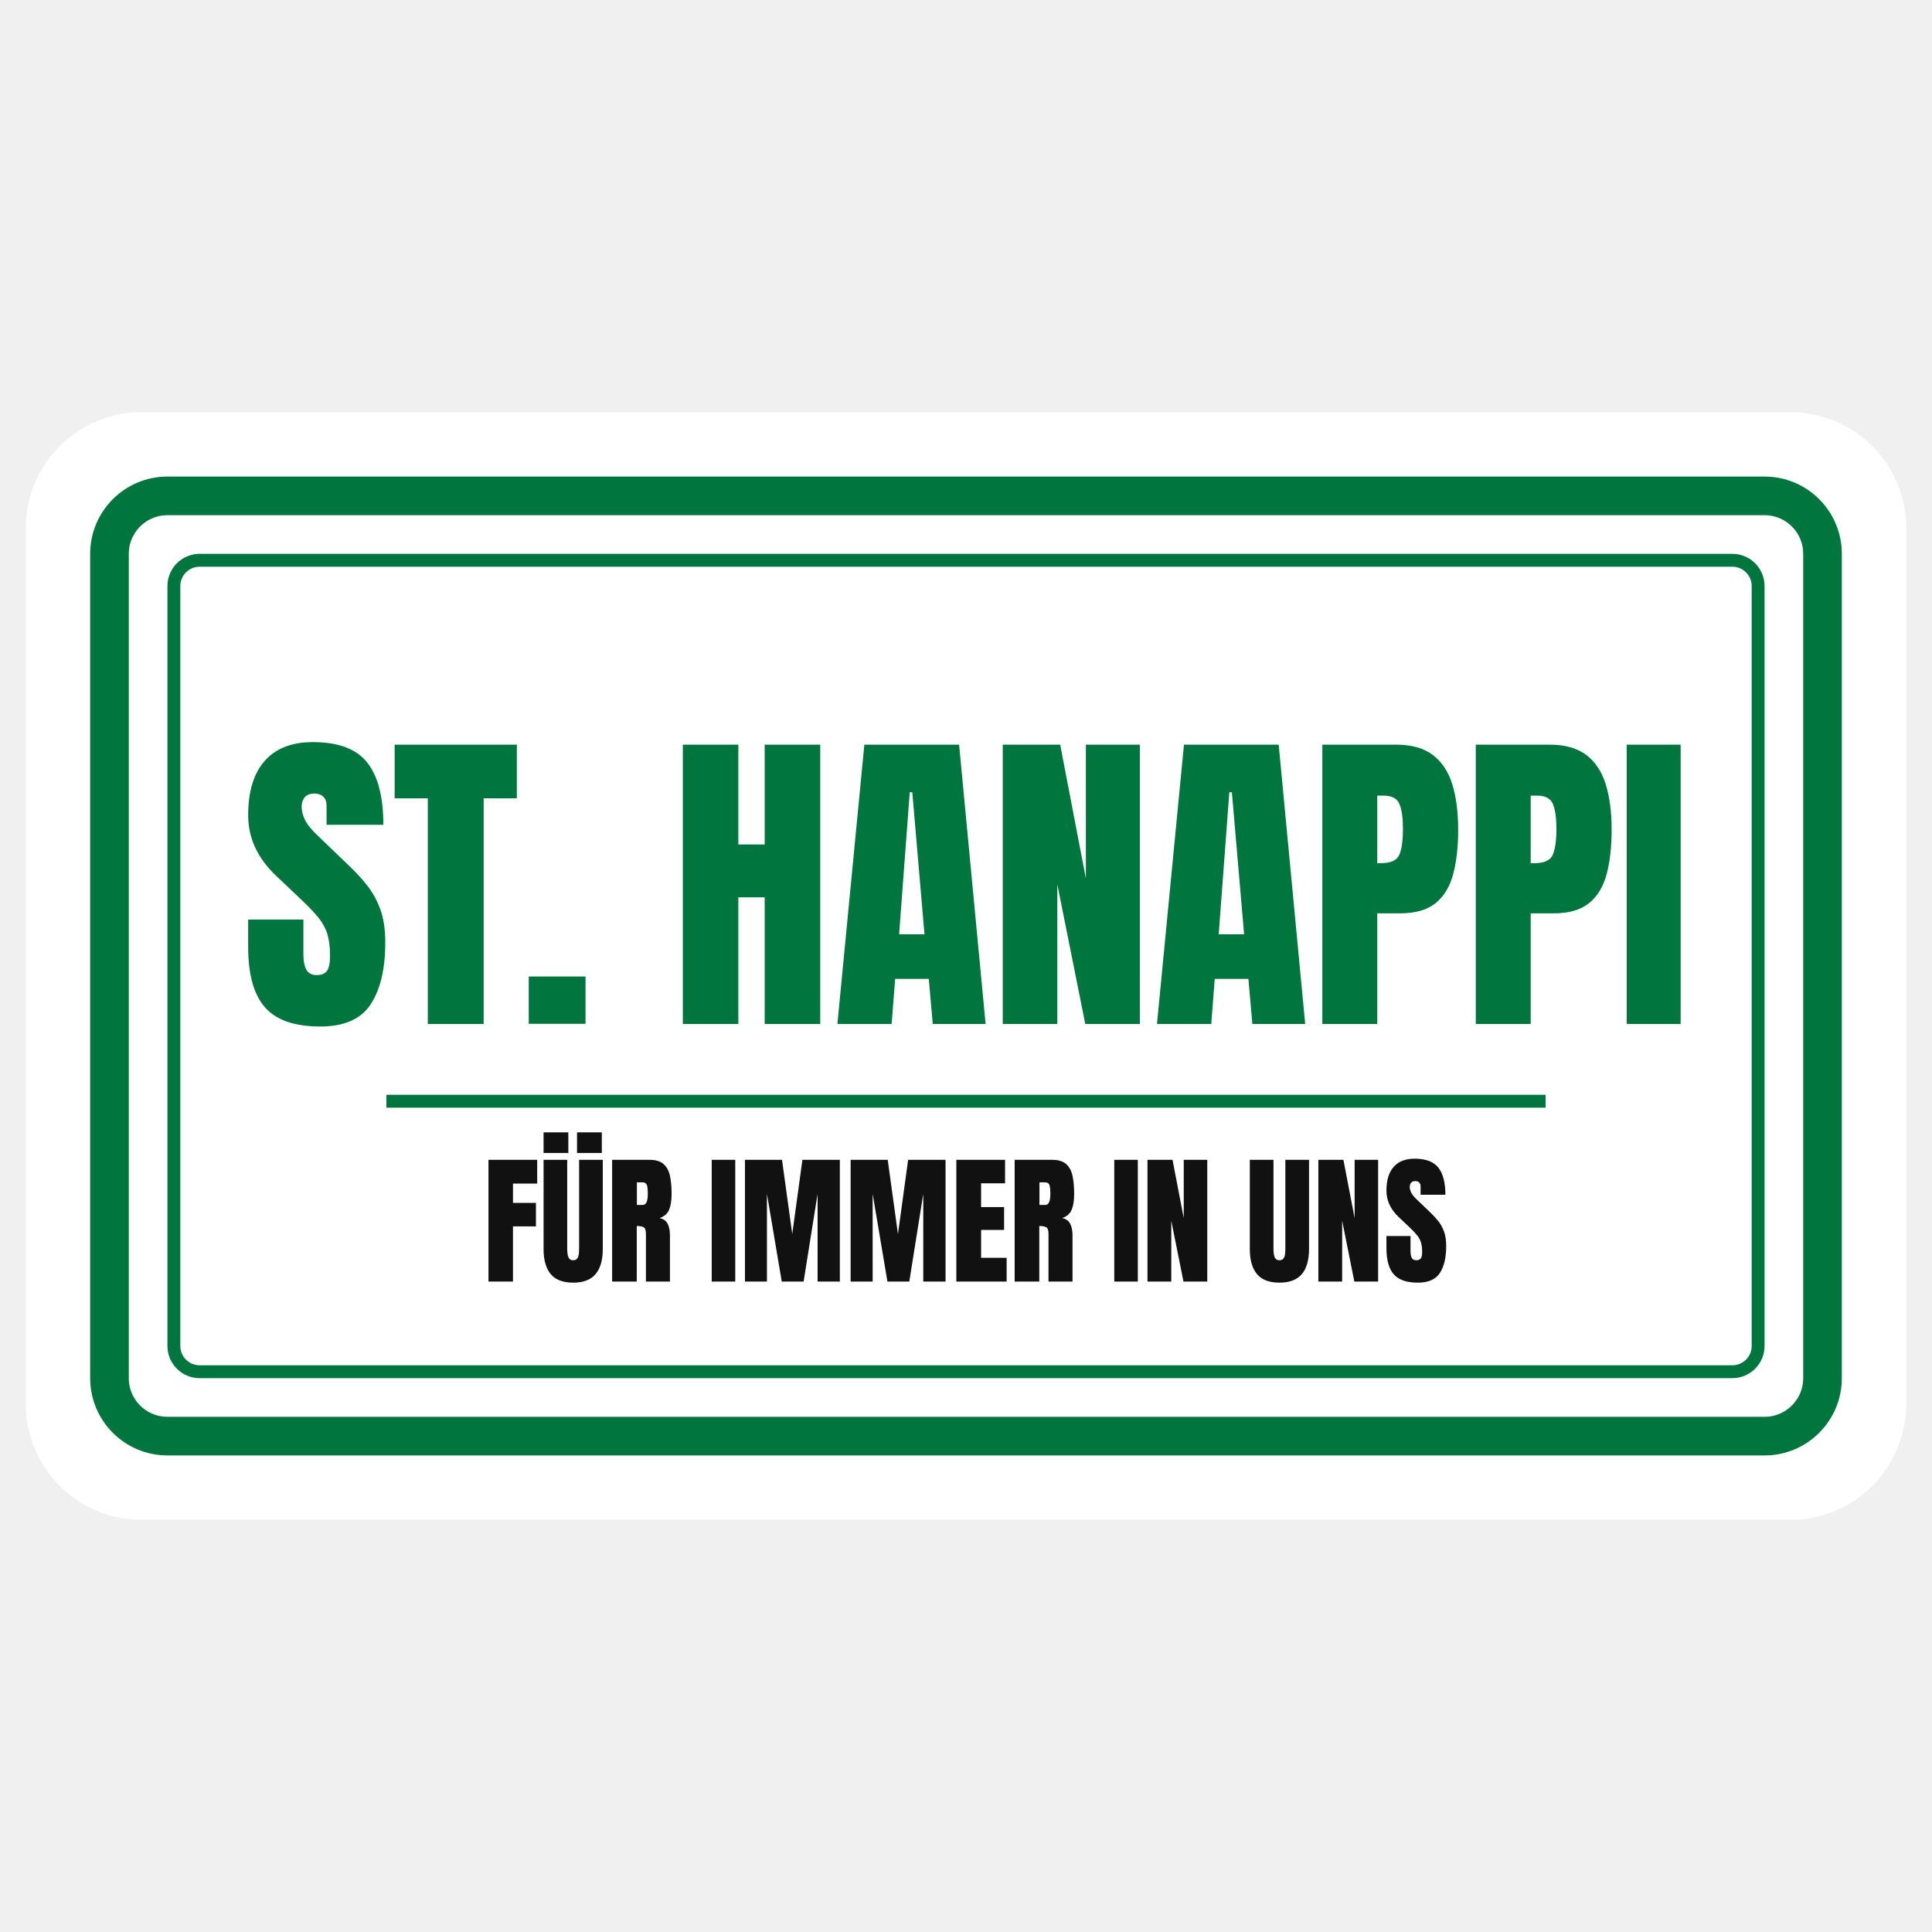
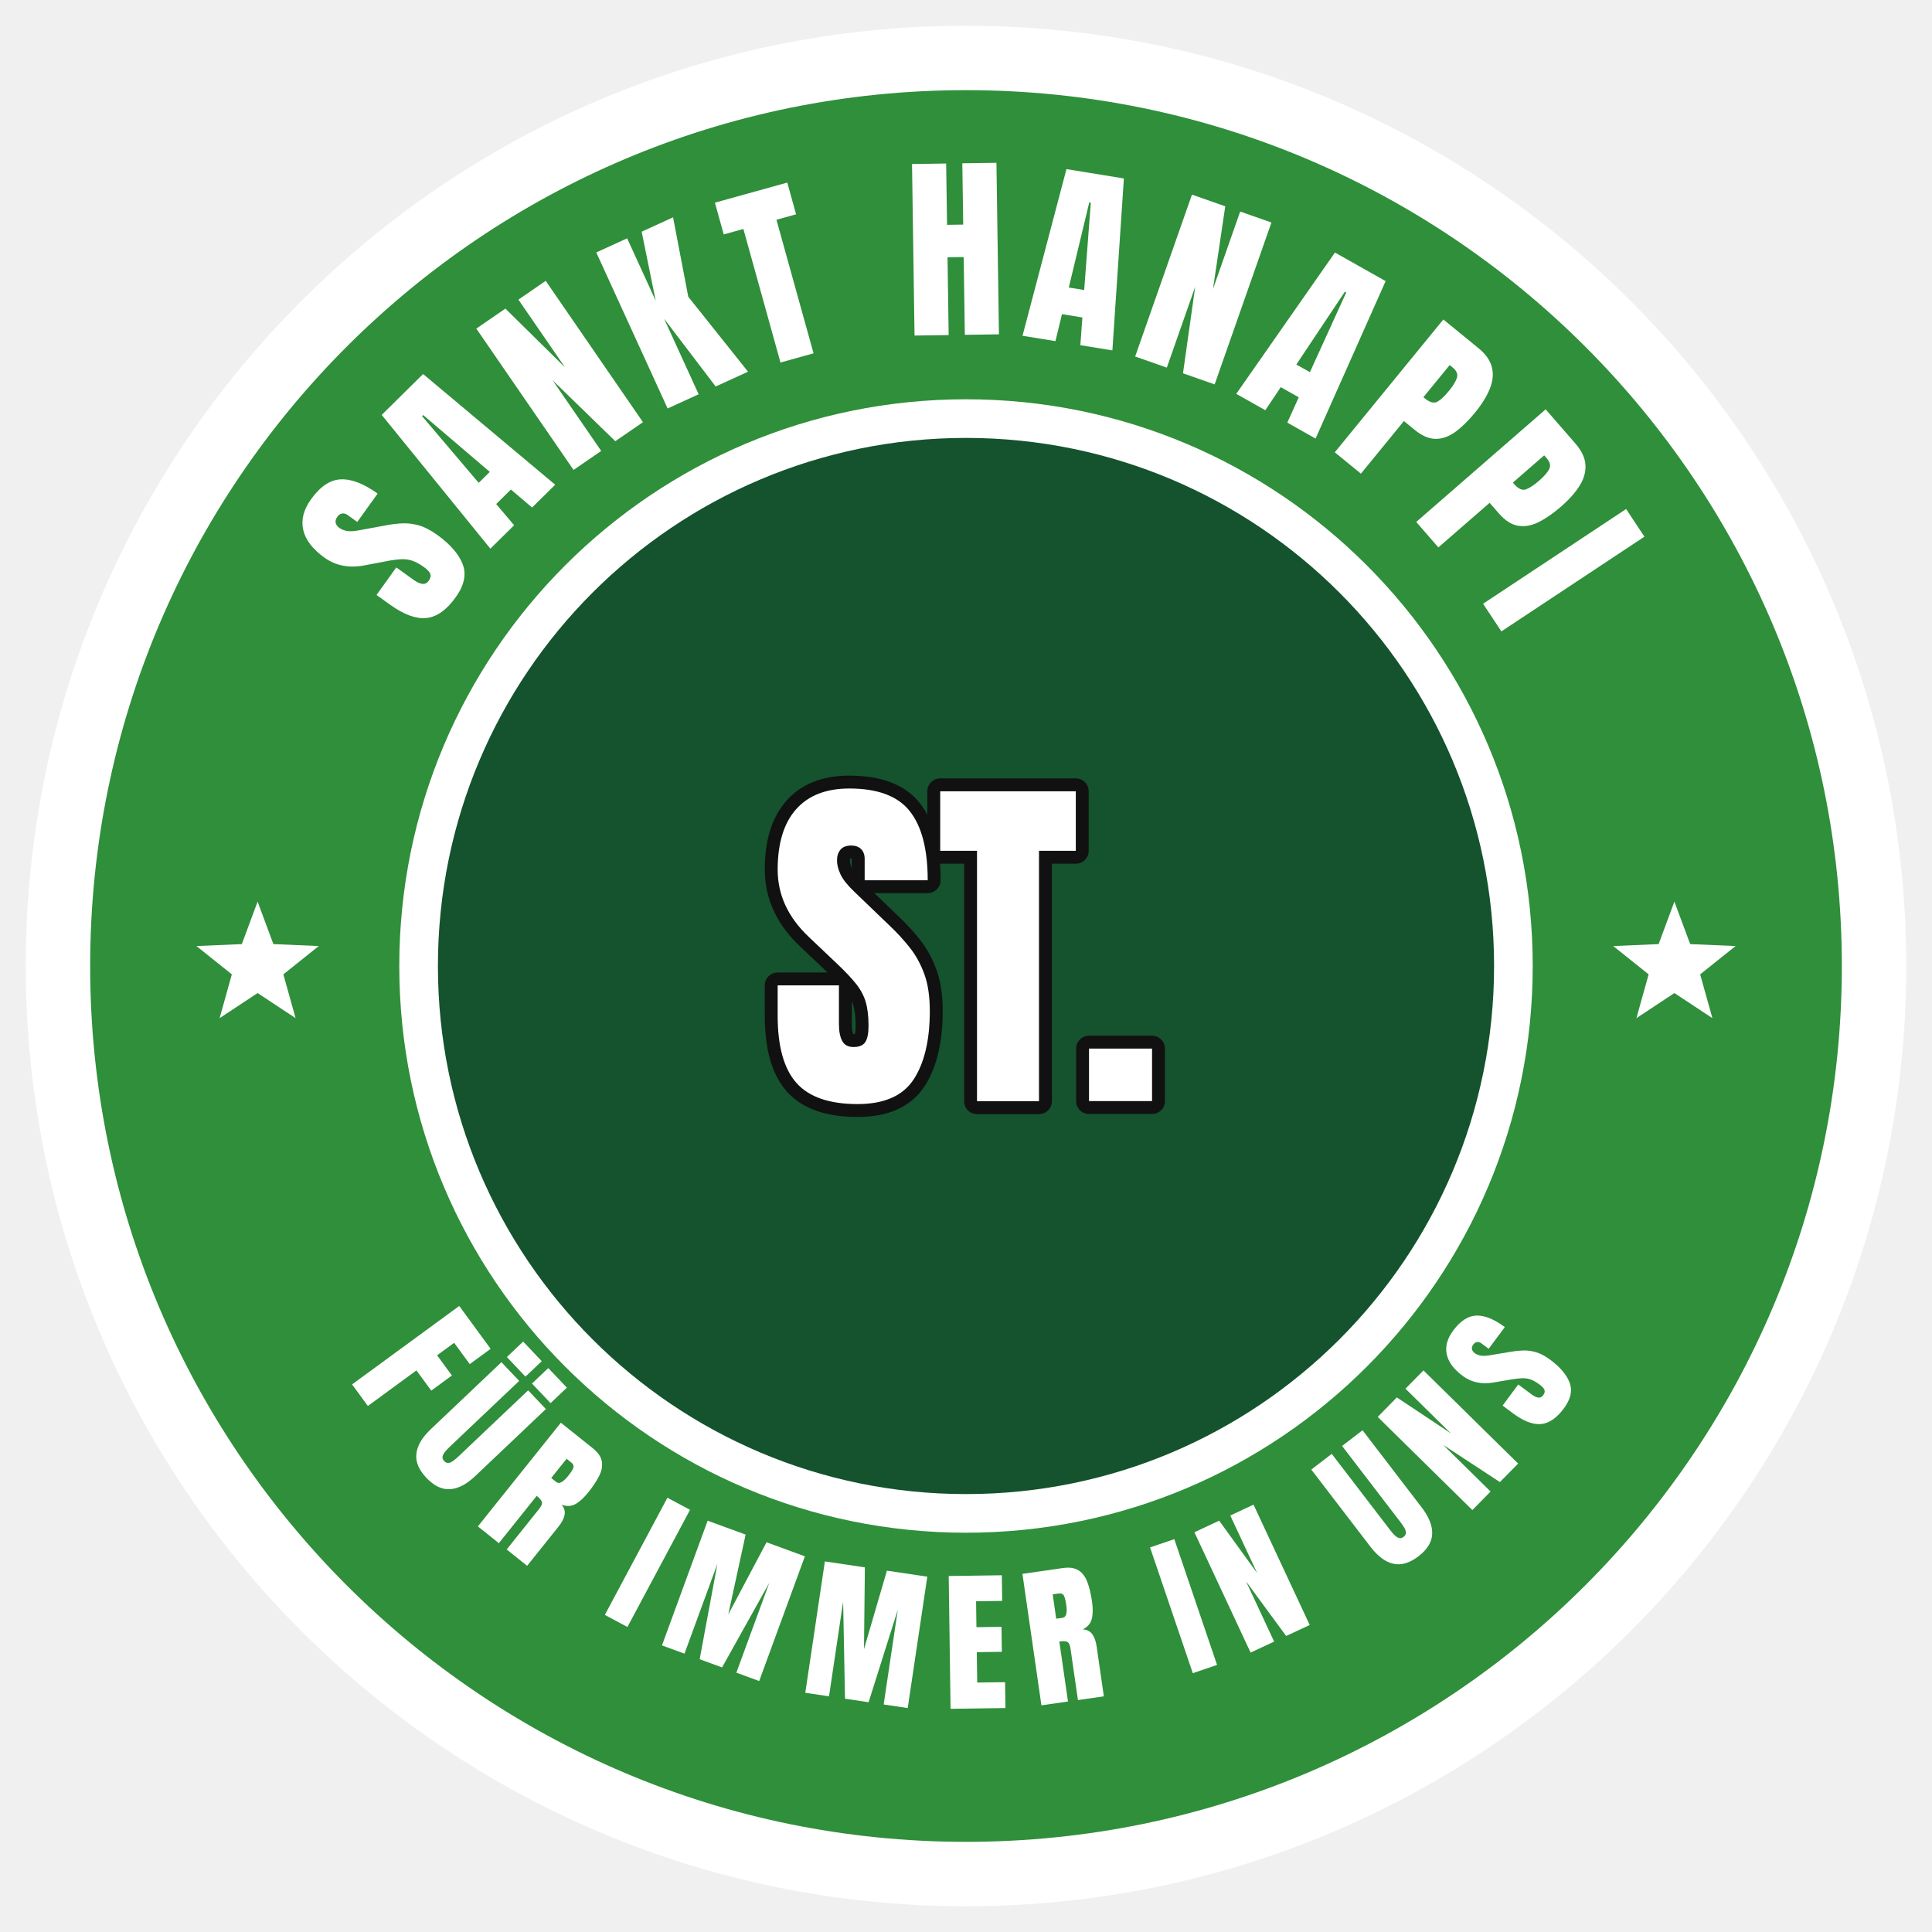
<svg xmlns="http://www.w3.org/2000/svg" viewBox="0 0 600 600" role="img" aria-label="St. Hanappi">
-   <rect x="8" y="128" width="584" height="344" rx="36" fill="#FFFFFF" />
-   <rect x="34" y="154" width="532" height="292" rx="18" fill="none" stroke="#00753D" stroke-width="12" />
-   <rect x="54" y="174" width="492" height="252" rx="8" fill="none" stroke="#00753D" stroke-width="4" />
-   <path d="M99.44 318.79L99.44 318.79Q87.57 318.79 82.32 312.87Q77.07 306.96 77.07 294.05L77.07 294.05L77.07 285.57L94.22 285.57L94.22 296.41Q94.22 299.42 95.13 301.12Q96.04 302.82 98.31 302.82L98.31 302.82Q100.68 302.82 101.59 301.44Q102.50 300.06 102.50 296.91L102.50 296.91Q102.50 292.92 101.71 290.23Q100.92 287.54 98.98 285.10Q97.03 282.66 93.58 279.41L93.58 279.41L85.79 272.02Q77.07 263.79 77.07 253.19L77.07 253.19Q77.07 242.10 82.22 236.29Q87.37 230.47 97.13 230.47L97.13 230.47Q109.05 230.47 114.06 236.83Q119.06 243.19 119.06 256.15L119.06 256.15L101.42 256.15L101.42 250.19Q101.42 248.41 100.41 247.43Q99.39 246.44 97.67 246.44L97.67 246.44Q95.60 246.44 94.64 247.60Q93.68 248.76 93.68 250.58L93.68 250.58Q93.68 252.40 94.66 254.52Q95.65 256.64 98.56 259.40L98.56 259.40L108.56 269.01Q111.57 271.87 114.08 275.05Q116.59 278.23 118.12 282.44Q119.65 286.66 119.65 292.72L119.65 292.72Q119.65 304.94 115.14 311.86Q110.63 318.79 99.44 318.79ZM150.21 318L132.86 318L132.86 247.92L122.56 247.92L122.56 231.26L160.51 231.26L160.51 247.92L150.21 247.92L150.21 318ZM181.84 317.95L164.20 317.95L164.20 303.26L181.84 303.26L181.84 317.95ZM229.30 318L212.06 318L212.06 231.26L229.30 231.26L229.30 262.26L237.48 262.26L237.48 231.26L254.73 231.26L254.73 318L237.48 318L237.48 278.67L229.30 278.67L229.30 318ZM276.91 318L260.06 318L268.43 231.26L297.86 231.26L306.09 318L289.68 318L288.44 304.00L278.00 304.00L276.91 318ZM282.53 246.05L279.23 290.16L287.11 290.16L283.32 246.05L282.53 246.05ZM328.36 318L311.41 318L311.41 231.26L329.25 231.26L337.23 272.81L337.23 231.26L353.99 231.26L353.99 318L337.04 318L328.36 274.63L328.36 318ZM376.17 318L359.31 318L367.69 231.26L397.11 231.26L405.34 318L388.93 318L387.70 304.00L377.25 304.00L376.17 318ZM381.78 246.05L378.48 290.16L386.37 290.16L382.57 246.05L381.78 246.05ZM427.72 318L410.66 318L410.66 231.26L433.58 231.26Q440.78 231.26 444.99 234.47Q449.20 237.67 451.03 243.58Q452.85 249.50 452.85 257.68L452.85 257.68Q452.85 265.56 451.32 271.40Q449.79 277.24 445.88 280.45Q441.96 283.65 434.76 283.65L434.76 283.65L427.72 283.65L427.72 318ZM427.72 247.08L427.72 268.08L428.70 268.08Q433.53 268.08 434.62 265.37Q435.70 262.66 435.70 257.38L435.70 257.38Q435.70 252.45 434.64 249.77Q433.58 247.08 429.64 247.08L429.64 247.08L427.72 247.08ZM475.37 318L458.32 318L458.32 231.26L481.24 231.26Q488.43 231.26 492.65 234.47Q496.86 237.67 498.68 243.58Q500.51 249.50 500.51 257.68L500.51 257.68Q500.51 265.56 498.98 271.40Q497.45 277.24 493.53 280.45Q489.62 283.65 482.42 283.65L482.42 283.65L475.37 283.65L475.37 318ZM475.37 247.08L475.37 268.08L476.36 268.08Q481.19 268.08 482.27 265.37Q483.36 262.66 483.36 257.38L483.36 257.38Q483.36 252.45 482.30 249.77Q481.24 247.08 477.29 247.08L477.29 247.08L475.37 247.08ZM521.94 318L505.19 318L505.19 231.26L521.94 231.26L521.94 318Z" fill="#00753D" />
-   <rect x="120" y="340" width="360" height="4" fill="#00753D" />
-   <path d="M159.31 398L151.70 398L151.70 360.19L166.83 360.19L166.83 367.56L159.31 367.56L159.31 373.57L166.44 373.57L166.44 380.86L159.31 380.86L159.31 398ZM178.00 398.34L178.00 398.34Q173.27 398.34 171.04 395.69Q168.81 393.04 168.81 387.88L168.81 387.88L168.81 360.19L176.15 360.19L176.15 387.58Q176.15 388.53 176.26 389.40Q176.37 390.27 176.75 390.82Q177.14 391.38 178.00 391.38L178.00 391.38Q178.88 391.38 179.27 390.83Q179.66 390.29 179.75 389.41Q179.85 388.53 179.85 387.58L179.85 387.58L179.85 360.19L187.20 360.19L187.20 387.88Q187.20 393.04 184.96 395.69Q182.73 398.34 178.00 398.34ZM186.90 358.06L179.20 358.06L179.20 351.66L186.90 351.66L186.90 358.06ZM176.50 358.06L168.81 358.06L168.81 351.66L176.50 351.66L176.50 358.06ZM197.75 398L190.10 398L190.10 360.19L201.70 360.19Q204.60 360.19 206.08 361.51Q207.56 362.83 208.07 365.20Q208.57 367.58 208.57 370.78L208.57 370.78Q208.57 373.87 207.79 375.72Q207.00 377.57 204.83 378.28L204.83 378.28Q206.62 378.64 207.34 380.05Q208.06 381.46 208.06 383.69L208.06 383.69L208.06 398L200.60 398L200.60 383.20Q200.60 381.54 199.93 381.15Q199.25 380.75 197.75 380.75L197.75 380.75L197.75 398ZM197.79 367.19L197.79 374.20L199.61 374.20Q201.18 374.20 201.18 370.78L201.18 370.78Q201.18 368.57 200.84 367.88Q200.50 367.19 199.55 367.19L199.55 367.19L197.79 367.19ZM228.34 398L221.03 398L221.03 360.19L228.34 360.19L228.34 398ZM238.18 398L231.35 398L231.35 360.19L242.86 360.19L246.04 383.24L249.20 360.19L260.82 360.19L260.82 398L253.91 398L253.91 370.76L249.57 398L242.78 398L238.18 370.76L238.18 398ZM271.01 398L264.17 398L264.17 360.19L275.69 360.19L278.87 383.24L282.03 360.19L293.65 360.19L293.65 398L286.73 398L286.73 370.76L282.39 398L275.60 398L271.01 370.76L271.01 398ZM312.62 398L297.00 398L297.00 360.19L312.13 360.19L312.13 367.49L304.69 367.49L304.69 374.86L311.83 374.86L311.83 381.97L304.69 381.97L304.69 390.63L312.62 390.63L312.62 398ZM322.76 398L315.11 398L315.11 360.19L326.72 360.19Q329.62 360.19 331.10 361.51Q332.58 362.83 333.09 365.20Q333.59 367.58 333.59 370.78L333.59 370.78Q333.59 373.87 332.81 375.72Q332.02 377.57 329.85 378.28L329.85 378.28Q331.64 378.64 332.36 380.05Q333.08 381.46 333.08 383.69L333.08 383.69L333.08 398L325.62 398L325.62 383.20Q325.62 381.54 324.94 381.15Q324.27 380.75 322.76 380.75L322.76 380.75L322.76 398ZM322.81 367.19L322.81 374.20L324.63 374.20Q326.20 374.20 326.20 370.78L326.20 370.78Q326.20 368.57 325.86 367.88Q325.51 367.19 324.57 367.19L324.57 367.19L322.81 367.19ZM353.36 398L346.05 398L346.05 360.19L353.36 360.19L353.36 398ZM363.75 398L356.36 398L356.36 360.19L364.14 360.19L367.62 378.30L367.62 360.19L374.93 360.19L374.93 398L367.54 398L363.75 379.09L363.75 398ZM397.33 398.34L397.33 398.34Q392.61 398.34 390.37 395.69Q388.14 393.04 388.14 387.88L388.14 387.88L388.14 360.19L395.49 360.19L395.49 387.58Q395.49 388.53 395.59 389.40Q395.70 390.27 396.09 390.82Q396.48 391.38 397.33 391.38L397.33 391.38Q398.22 391.38 398.60 390.83Q398.99 390.29 399.09 389.41Q399.18 388.53 399.18 387.58L399.18 387.58L399.18 360.19L406.53 360.19L406.53 387.88Q406.53 393.04 404.30 395.69Q402.06 398.34 397.33 398.34ZM416.82 398L409.43 398L409.43 360.19L417.21 360.19L420.69 378.30L420.69 360.19L427.99 360.19L427.99 398L420.60 398L416.82 379.09L416.82 398ZM440.33 398.34L440.33 398.34Q435.15 398.34 432.86 395.77Q430.57 393.19 430.57 387.56L430.57 387.56L430.57 383.86L438.05 383.86L438.05 388.59Q438.05 389.90 438.45 390.64Q438.84 391.38 439.83 391.38L439.83 391.38Q440.86 391.38 441.26 390.78Q441.66 390.18 441.66 388.80L441.66 388.80Q441.66 387.06 441.31 385.89Q440.97 384.72 440.12 383.66Q439.27 382.60 437.77 381.18L437.77 381.18L434.37 377.96Q430.57 374.37 430.57 369.75L430.57 369.75Q430.57 364.91 432.82 362.38Q435.06 359.84 439.32 359.84L439.32 359.84Q444.51 359.84 446.70 362.62Q448.88 365.39 448.88 371.04L448.88 371.04L441.18 371.04L441.18 368.44Q441.18 367.66 440.74 367.23Q440.30 366.80 439.55 366.80L439.55 366.80Q438.65 366.80 438.23 367.31Q437.81 367.81 437.81 368.61L437.81 368.61Q437.81 369.40 438.24 370.33Q438.67 371.25 439.94 372.46L439.94 372.46L444.30 376.64Q445.61 377.89 446.71 379.28Q447.80 380.66 448.47 382.50Q449.13 384.34 449.13 386.98L449.13 386.98Q449.13 392.31 447.17 395.33Q445.20 398.34 440.33 398.34Z" fill="#111111" />
+   <circle cx="300" cy="300" r="292" fill="#FFFFFF" />
+   <circle cx="300" cy="300" r="272" fill="#2F8F3A" />
+   <circle cx="300" cy="300" r="176" fill="#FFFFFF" />
+   <circle cx="300" cy="300" r="164" fill="#14532D" />
+   <path d="M0.71 0.48L0.71 0.48Q-6.58 0.48-9.81-3.15Q-13.03-6.78-13.03-14.71L-13.03-14.71L-13.03-19.92L-2.50-19.92L-2.50-13.26Q-2.50-11.41-1.94-10.37Q-1.38-9.32 0.02-9.32L0.02-9.32Q1.47-9.32 2.03-10.17Q2.59-11.02 2.59-12.96L2.59-12.96Q2.59-15.41 2.10-17.06Q1.62-18.71 0.42-20.21Q-0.77-21.71-2.89-23.70L-2.89-23.70L-7.67-28.25Q-13.03-33.30-13.03-39.81L-13.03-39.81Q-13.03-46.62-9.87-50.19Q-6.71-53.77-0.71-53.77L-0.71-53.77Q6.61-53.77 9.69-49.86Q12.76-45.96 12.76-37.99L12.76-37.99L1.92-37.99L1.92-41.66Q1.92-42.75 1.30-43.35Q0.68-43.96-0.38-43.96L-0.38-43.96Q-1.65-43.96-2.24-43.25Q-2.83-42.53-2.83-41.41L-2.83-41.41Q-2.83-40.29-2.23-38.99Q-1.62-37.69 0.17-36.00L0.17-36.00L6.31-30.09Q8.16-28.34 9.70-26.38Q11.25-24.43 12.19-21.84Q13.12-19.25 13.12-15.53L13.12-15.53Q13.12-8.02 10.35-3.77Q7.58 0.48 0.71 0.48Z" fill="#FFFFFF" transform="translate(300 300) rotate(-54.36) translate(0 -196.0)" />
+   <path d="M-3.78 0L-14.14 0L-8.99-53.28L9.08-53.28L14.14 0L4.06 0L3.30-8.60L-3.12-8.60L-3.78 0ZM-0.33-44.20L-2.36-17.10L2.48-17.10L0.15-44.20L-0.33-44.20Z" fill="#FFFFFF" transform="translate(300 300) rotate(-44.61) translate(0 -196.0)" />
+   <path d="M-2.66 0L-13.08 0L-13.08-53.28L-2.12-53.28L2.79-27.76L2.79-53.28L13.08-53.28L13.08 0L2.66 0L-2.66-26.64L-2.66 0Z" fill="#FFFFFF" transform="translate(300 300) rotate(-34.53) translate(0 -196.0)" />
+   <path d="M-1.68 0L-12.28 0L-12.28-53.28L-1.74-53.28L-1.74-31.94L3.22-53.28L13.94-53.28L7.98-28.88L15.18 0L4.13 0L-1.68-25.79L-1.68 0Z" fill="#FFFFFF" transform="translate(300 300) rotate(-24.57) translate(0 -196.0)" />
+   <path d="M5.33 0L-5.33 0L-5.33-43.05L-11.66-43.05L-11.66-53.28L11.66-53.28L11.66-43.05L5.33-43.05L5.33 0Z" fill="#FFFFFF" transform="translate(300 300) rotate(-15.53) translate(0 -196.0)" />
+   <path d="" fill="#FFFFFF" transform="translate(300 300) rotate(-8.66) translate(0 -196.0)" />
+   <path d="M-2.51 0L-13.11 0L-13.11-53.28L-2.51-53.28L-2.51-34.24L2.51-34.24L2.51-53.28L13.11-53.28L13.11 0L2.51 0L2.51-24.16L-2.51-24.16L-2.51 0Z" fill="#FFFFFF" transform="translate(300 300) rotate(-0.84) translate(0 -196.0)" />
+   <path d="M-3.78 0L-14.14 0L-8.99-53.28L9.08-53.28L14.14 0L4.06 0L3.30-8.60L-3.12-8.60L-3.78 0ZM-0.33-44.20L-2.36-17.10L2.48-17.10L0.15-44.20L-0.33-44.20Z" fill="#FFFFFF" transform="translate(300 300) rotate(9.25) translate(0 -196.0)" />
+   <path d="M-2.66 0L-13.08 0L-13.08-53.28L-2.12-53.28L2.79-27.76L2.79-53.28L13.08-53.28L13.08 0L2.66 0L-2.66-26.64L-2.66 0Z" fill="#FFFFFF" transform="translate(300 300) rotate(19.33) translate(0 -196.0)" />
+   <path d="M-3.78 0L-14.14 0L-8.99-53.28L9.08-53.28L14.14 0L4.06 0L3.30-8.60L-3.12-8.60L-3.78 0ZM-0.33-44.20L-2.36-17.10L2.48-17.10L0.15-44.20L-0.33-44.20Z" fill="#FFFFFF" transform="translate(300 300) rotate(29.41) translate(0 -196.0)" />
+   <path d="M-1.80 0L-12.28 0L-12.28-53.28L1.80-53.28Q6.22-53.28 8.81-51.31Q11.40-49.35 12.52-45.71Q13.64-42.08 13.64-37.05L13.64-37.05Q13.64-32.21 12.70-28.62Q11.76-25.04 9.35-23.07Q6.95-21.10 2.53-21.10L2.53-21.10L-1.80-21.10L-1.80 0ZM-1.80-43.56L-1.80-30.67L-1.20-30.67Q1.77-30.67 2.44-32.33Q3.10-34.00 3.10-37.24L3.10-37.24Q3.10-40.26 2.45-41.91Q1.80-43.56-0.62-43.56L-0.62-43.56L-1.80-43.56Z" fill="#FFFFFF" transform="translate(300 300) rotate(39.26) translate(0 -196.0)" />
+   <path d="M-1.80 0L-12.28 0L-12.28-53.28L1.80-53.28Q6.22-53.28 8.81-51.31Q11.40-49.35 12.52-45.71Q13.64-42.08 13.64-37.05L13.64-37.05Q13.64-32.21 12.70-28.62Q11.76-25.04 9.35-23.07Q6.95-21.10 2.53-21.10L2.53-21.10L-1.80-21.10L-1.80 0ZM-1.80-43.56L-1.80-30.67L-1.20-30.67Q1.77-30.67 2.44-32.33Q3.10-34.00 3.10-37.24L3.10-37.24Q3.10-40.26 2.45-41.91Q1.80-43.56-0.62-43.56L-0.62-43.56L-1.80-43.56Z" fill="#FFFFFF" transform="translate(300 300) rotate(48.98) translate(0 -196.0)" />
+   <path d="M5.15 0L-5.15 0L-5.15-53.28L5.15-53.28L5.15 0Z" fill="#FFFFFF" transform="translate(300 300) rotate(56.49) translate(0 -196.0)" />
+   <path d="M0.55 0L-7.75 0L-7.75-41.25L8.75-41.25L8.75-33.21L0.55-33.21L0.55-26.65L8.33-26.65L8.33-18.70L0.55-18.70L0.55 0Z" fill="#FFFFFF" transform="translate(300 300) rotate(53.80) translate(0 230.6)" />
+   <path d="M0 0.38L0 0.38Q-5.16 0.38-7.59-2.52Q-10.03-5.41-10.03-11.04L-10.03-11.04L-10.03-41.25L-2.02-41.25L-2.02-11.37Q-2.02-10.34-1.90-9.39Q-1.78-8.44-1.36-7.83Q-0.94-7.22 0-7.22L0-7.22Q0.96-7.22 1.38-7.82Q1.80-8.41 1.91-9.38Q2.02-10.34 2.02-11.37L2.02-11.37L2.02-41.25L10.03-41.25L10.03-11.04Q10.03-5.41 7.59-2.52Q5.16 0.38 0 0.38ZM9.70-43.57L1.31-43.57L1.31-50.55L9.70-50.55L9.70-43.57ZM-1.64-43.57L-10.03-43.57L-10.03-50.55L-1.64-50.55L-1.64-43.57Z" fill="#FFFFFF" transform="translate(300 300) rotate(46.51) translate(0 230.6)" />
+   <path d="M-1.27 0L-9.61 0L-9.61-41.25L3.05-41.25Q6.21-41.25 7.83-39.81Q9.45-38.37 10.00-35.78Q10.55-33.19 10.55-29.70L10.55-29.70Q10.55-26.32 9.69-24.30Q8.84-22.29 6.47-21.52L6.47-21.52Q8.41-21.12 9.20-19.58Q9.98-18.05 9.98-15.61L9.98-15.61L9.98 0L1.85 0L1.85-16.15Q1.85-17.95 1.11-18.39Q0.38-18.82-1.27-18.82L-1.27-18.82L-1.27 0ZM-1.22-33.61L-1.22-25.97L0.77-25.97Q2.48-25.97 2.48-29.70L2.48-29.70Q2.48-32.11 2.11-32.86Q1.73-33.61 0.70-33.61L0.70-33.61L-1.22-33.61Z" fill="#FFFFFF" transform="translate(300 300) rotate(38.67) translate(0 230.6)" />
+   <path d="" fill="#FFFFFF" transform="translate(300 300) rotate(32.51) translate(0 230.6)" />
+   <path d="M3.98 0L-3.98 0L-3.98-41.25L3.98-41.25L3.98 0Z" fill="#FFFFFF" transform="translate(300 300) rotate(28.11) translate(0 230.6)" />
+   <path d="M-8.63 0L-16.08 0L-16.08-41.25L-3.52-41.25L-0.05-16.10L3.40-41.25L16.08-41.25L16.08 0L8.53 0L8.53-29.72L3.80 0L-3.61 0L-8.63-29.72L-8.63 0Z" fill="#FFFFFF" transform="translate(300 300) rotate(20.12) translate(0 230.6)" />
+   <path d="M-8.63 0L-16.08 0L-16.08-41.25L-3.52-41.25L-0.05-16.10L3.40-41.25L16.08-41.25L16.08 0L8.53 0L8.53-29.72L3.80 0L-3.61 0L-8.63-29.72L-8.63 0Z" fill="#FFFFFF" transform="translate(300 300) rotate(8.48) translate(0 230.6)" />
+   <path d="M8.99 0L-8.05 0L-8.05-41.25L8.45-41.25L8.45-33.28L0.34-33.28L0.34-25.24L8.12-25.24L8.12-17.48L0.34-17.48L0.34-8.04L8.99-8.04L8.99 0Z" fill="#FFFFFF" transform="translate(300 300) rotate(-0.81) translate(0 230.6)" />
+   <path d="M-1.27 0L-9.61 0L-9.61-41.25L3.05-41.25Q6.21-41.25 7.83-39.81Q9.45-38.37 10.00-35.78Q10.55-33.19 10.55-29.70L10.55-29.70Q10.55-26.32 9.69-24.30Q8.84-22.29 6.47-21.52L6.47-21.52Q8.41-21.12 9.20-19.58Q9.98-18.05 9.98-15.61L9.98-15.61L9.98 0L1.85 0L1.85-16.15Q1.85-17.95 1.11-18.39Q0.38-18.82-1.27-18.82L-1.27-18.82L-1.27 0ZM-1.22-33.61L-1.22-25.97L0.77-25.97Q2.48-25.97 2.48-29.70L2.48-29.70Q2.48-32.11 2.11-32.86Q1.73-33.61 0.70-33.61L0.70-33.61L-1.22-33.61Z" fill="#FFFFFF" transform="translate(300 300) rotate(-8.21) translate(0 230.6)" />
+   <path d="" fill="#FFFFFF" transform="translate(300 300) rotate(-14.37) translate(0 230.6)" />
+   <path d="M3.98 0L-3.98 0L-3.98-41.25L3.98-41.25L3.98 0Z" fill="#FFFFFF" transform="translate(300 300) rotate(-18.77) translate(0 230.6)" />
+   <path d="M-2.06 0L-10.13 0L-10.13-41.25L-1.64-41.25L2.16-21.49L2.16-41.25L10.13-41.25L10.13 0L2.06 0L-2.06-20.63L-2.06 0Z" fill="#FFFFFF" transform="translate(300 300) rotate(-25.03) translate(0 230.6)" />
+   <path d="" fill="#FFFFFF" transform="translate(300 300) rotate(-31.33) translate(0 230.6)" />
+   <path d="M0 0.38L0 0.38Q-5.16 0.38-7.59-2.52Q-10.03-5.41-10.03-11.04L-10.03-11.04L-10.03-41.25L-2.02-41.25L-2.02-11.37Q-2.02-10.34-1.90-9.39Q-1.78-8.44-1.36-7.83Q-0.94-7.22 0-7.22L0-7.22Q0.96-7.22 1.38-7.82Q1.80-8.41 1.91-9.38Q2.02-10.34 2.02-11.37L2.02-11.37L2.02-41.25L10.03-41.25L10.03-11.04Q10.03-5.41 7.59-2.52Q5.16 0.38 0 0.38Z" fill="#FFFFFF" transform="translate(300 300) rotate(-37.47) translate(0 230.6)" />
+   <path d="M-2.06 0L-10.13 0L-10.13-41.25L-1.64-41.25L2.16-21.49L2.16-41.25L10.13-41.25L10.13 0L2.06 0L-2.06-20.63L-2.06 0Z" fill="#FFFFFF" transform="translate(300 300) rotate(-45.46) translate(0 230.6)" />
+   <path d="M0.55 0.38L0.55 0.38Q-5.10 0.38-7.59-2.44Q-10.09-5.25-10.09-11.39L-10.09-11.39L-10.09-15.42L-1.93-15.42L-1.93-10.27Q-1.93-8.84-1.50-8.03Q-1.07-7.22 0.01-7.22L0.01-7.22Q1.14-7.22 1.57-7.88Q2.00-8.53 2.00-10.03L2.00-10.03Q2.00-11.93 1.63-13.21Q1.25-14.48 0.33-15.64Q-0.60-16.80-2.24-18.35L-2.24-18.35L-5.94-21.87Q-10.09-25.78-10.09-30.82L-10.09-30.82Q-10.09-36.09-7.64-38.86Q-5.19-41.63-0.55-41.63L-0.55-41.63Q5.12-41.63 7.50-38.60Q9.88-35.58 9.88-29.41L9.88-29.41L1.49-29.41L1.49-32.25Q1.49-33.09 1.01-33.56Q0.53-34.03-0.29-34.03L-0.29-34.03Q-1.28-34.03-1.73-33.48Q-2.19-32.93-2.19-32.06L-2.19-32.06Q-2.19-31.20-1.72-30.19Q-1.25-29.18 0.13-27.87L0.13-27.87L4.89-23.30Q6.32-21.94 7.51-20.43Q8.71-18.91 9.43-16.91Q10.16-14.91 10.16-12.02L10.16-12.02Q10.16-6.21 8.02-2.92Q5.87 0.38 0.55 0.38Z" fill="#FFFFFF" transform="translate(300 300) rotate(-53.36) translate(0 230.6)" />
+   <polygon points="80.0,280.0 84.9,293.2 99.0,293.8 88.0,302.6 91.8,316.2 80.0,308.4 68.2,316.2 72.0,302.6 61.0,293.8 75.1,293.2" fill="#FFFFFF" />
+   <polygon points="520.0,280.0 524.9,293.2 539.0,293.8 528.0,302.6 531.8,316.2 520.0,308.4 508.2,316.2 512.0,302.6 501.0,293.8 515.1,293.2" fill="#FFFFFF" />
+   <path d="M266.34 342.88L266.34 342.88Q253.16 342.88 247.34 336.31Q241.51 329.75 241.51 315.42L241.51 315.42L241.51 306.02L260.54 306.02L260.54 318.05Q260.54 321.38 261.55 323.27Q262.57 325.16 265.08 325.16L265.08 325.16Q267.71 325.16 268.72 323.63Q269.73 322.09 269.73 318.59L269.73 318.59Q269.73 314.16 268.86 311.18Q267.98 308.20 265.82 305.50Q263.66 302.79 259.83 299.18L259.83 299.18L251.19 290.98Q241.51 281.84 241.51 270.09L241.51 270.09Q241.51 257.78 247.23 251.33Q252.94 244.88 263.77 244.88L263.77 244.88Q277.00 244.88 282.55 251.93Q288.11 258.98 288.11 273.37L288.11 273.37L268.53 273.37L268.53 266.75Q268.53 264.78 267.41 263.69Q266.29 262.59 264.37 262.59L264.37 262.59Q262.07 262.59 261.01 263.88Q259.94 265.16 259.94 267.19L259.94 267.19Q259.94 269.21 261.04 271.56Q262.13 273.91 265.36 276.98L265.36 276.98L276.46 287.64Q279.79 290.81 282.58 294.34Q285.37 297.87 287.07 302.54Q288.76 307.22 288.76 313.95L288.76 313.95Q288.76 327.51 283.76 335.19Q278.75 342.88 266.34 342.88ZM322.67 342L303.42 342L303.42 264.23L291.99 264.23L291.99 245.75L334.10 245.75L334.10 264.23L322.67 264.23L322.67 342ZM357.78 341.95L338.20 341.95L338.20 325.65L357.78 325.65L357.78 341.95Z" fill="#111111" stroke="#111111" stroke-width="8" stroke-linejoin="round" />
+   <path d="M266.34 342.88L266.34 342.88Q253.16 342.88 247.34 336.31Q241.51 329.75 241.51 315.42L241.51 315.42L241.51 306.02L260.54 306.02L260.54 318.05Q260.54 321.38 261.55 323.27Q262.57 325.16 265.08 325.16L265.08 325.16Q267.71 325.16 268.72 323.63Q269.73 322.09 269.73 318.59L269.73 318.59Q269.73 314.16 268.86 311.18Q267.98 308.20 265.82 305.50Q263.66 302.79 259.83 299.18L259.83 299.18L251.19 290.98Q241.51 281.84 241.51 270.09L241.51 270.09Q241.51 257.78 247.23 251.33Q252.94 244.88 263.77 244.88L263.77 244.88Q277.00 244.88 282.55 251.93Q288.11 258.98 288.11 273.37L288.11 273.37L268.53 273.37L268.53 266.75Q268.53 264.78 267.41 263.69Q266.29 262.59 264.37 262.59L264.37 262.59Q262.07 262.59 261.01 263.88Q259.94 265.16 259.94 267.19L259.94 267.19Q259.94 269.21 261.04 271.56Q262.13 273.91 265.36 276.98L265.36 276.98L276.46 287.64Q279.79 290.81 282.58 294.34Q285.37 297.87 287.07 302.54Q288.76 307.22 288.76 313.95L288.76 313.95Q288.76 327.51 283.76 335.19Q278.75 342.88 266.34 342.88ZM322.67 342L303.42 342L303.42 264.23L291.99 264.23L291.99 245.75L334.10 245.75L334.10 264.23L322.67 264.23L322.67 342ZM357.78 341.95L338.20 341.95L338.20 325.65L357.78 325.65L357.78 341.95Z" fill="#FFFFFF" />
</svg>
